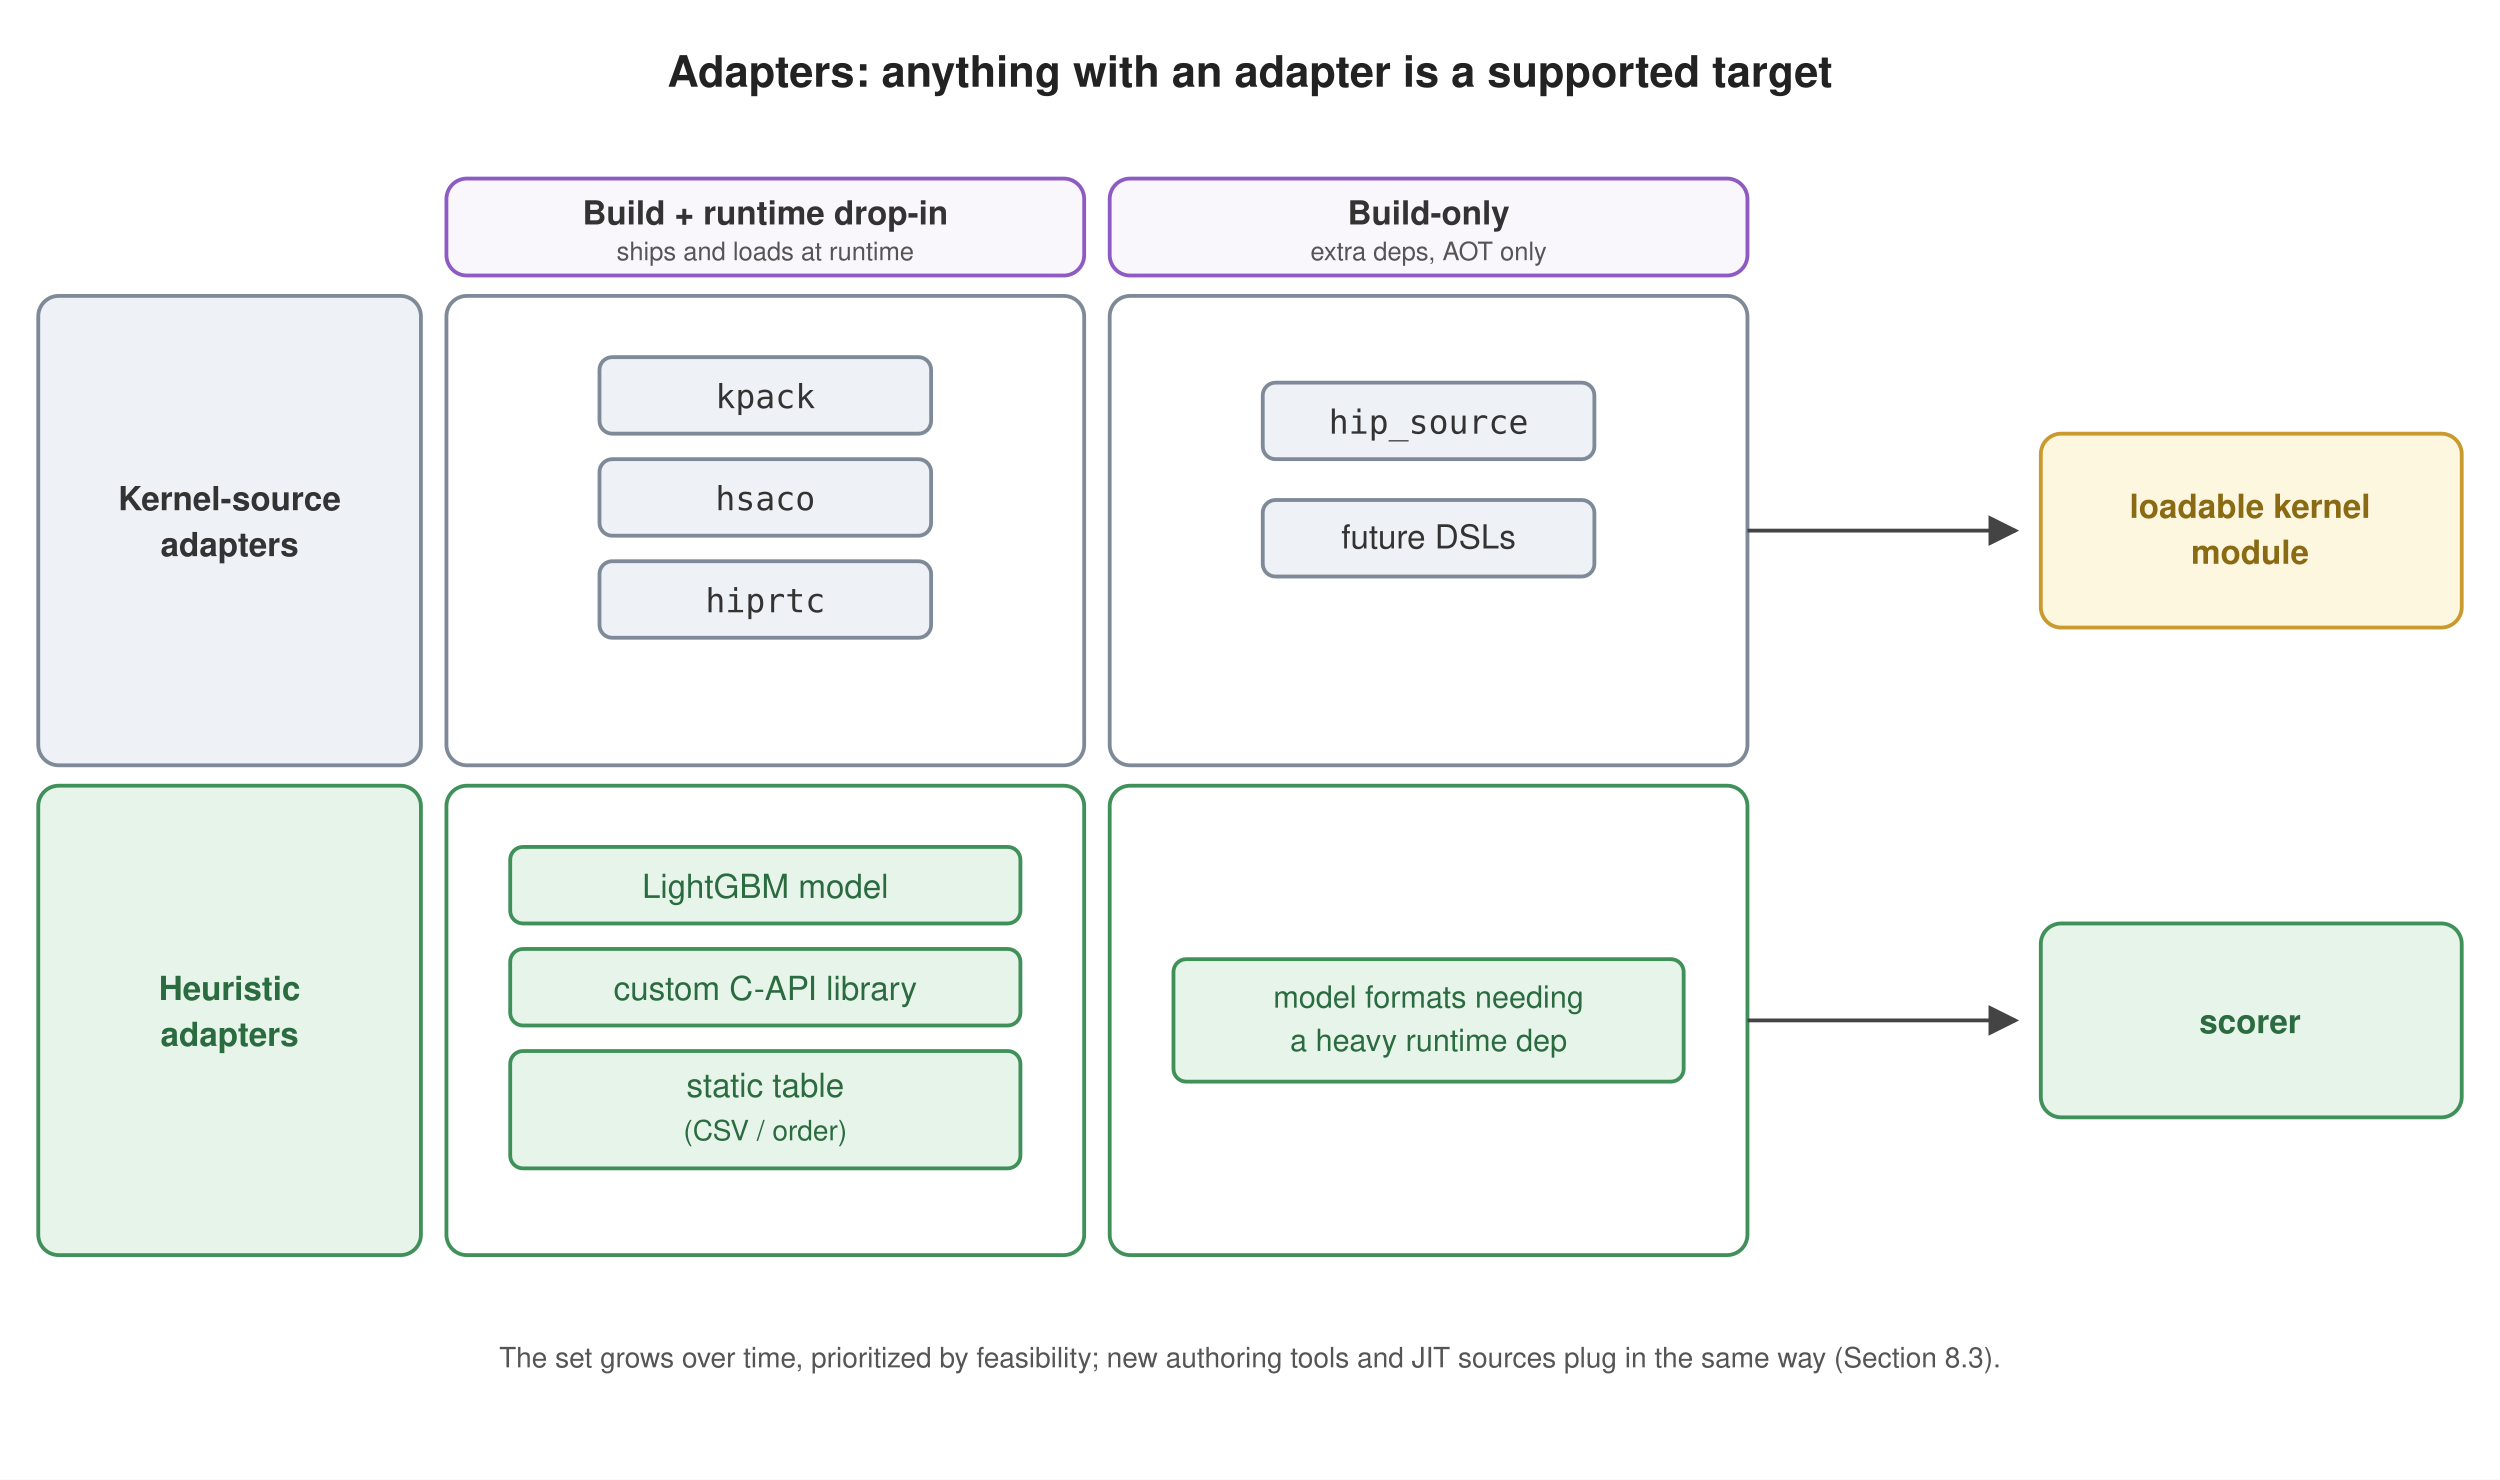
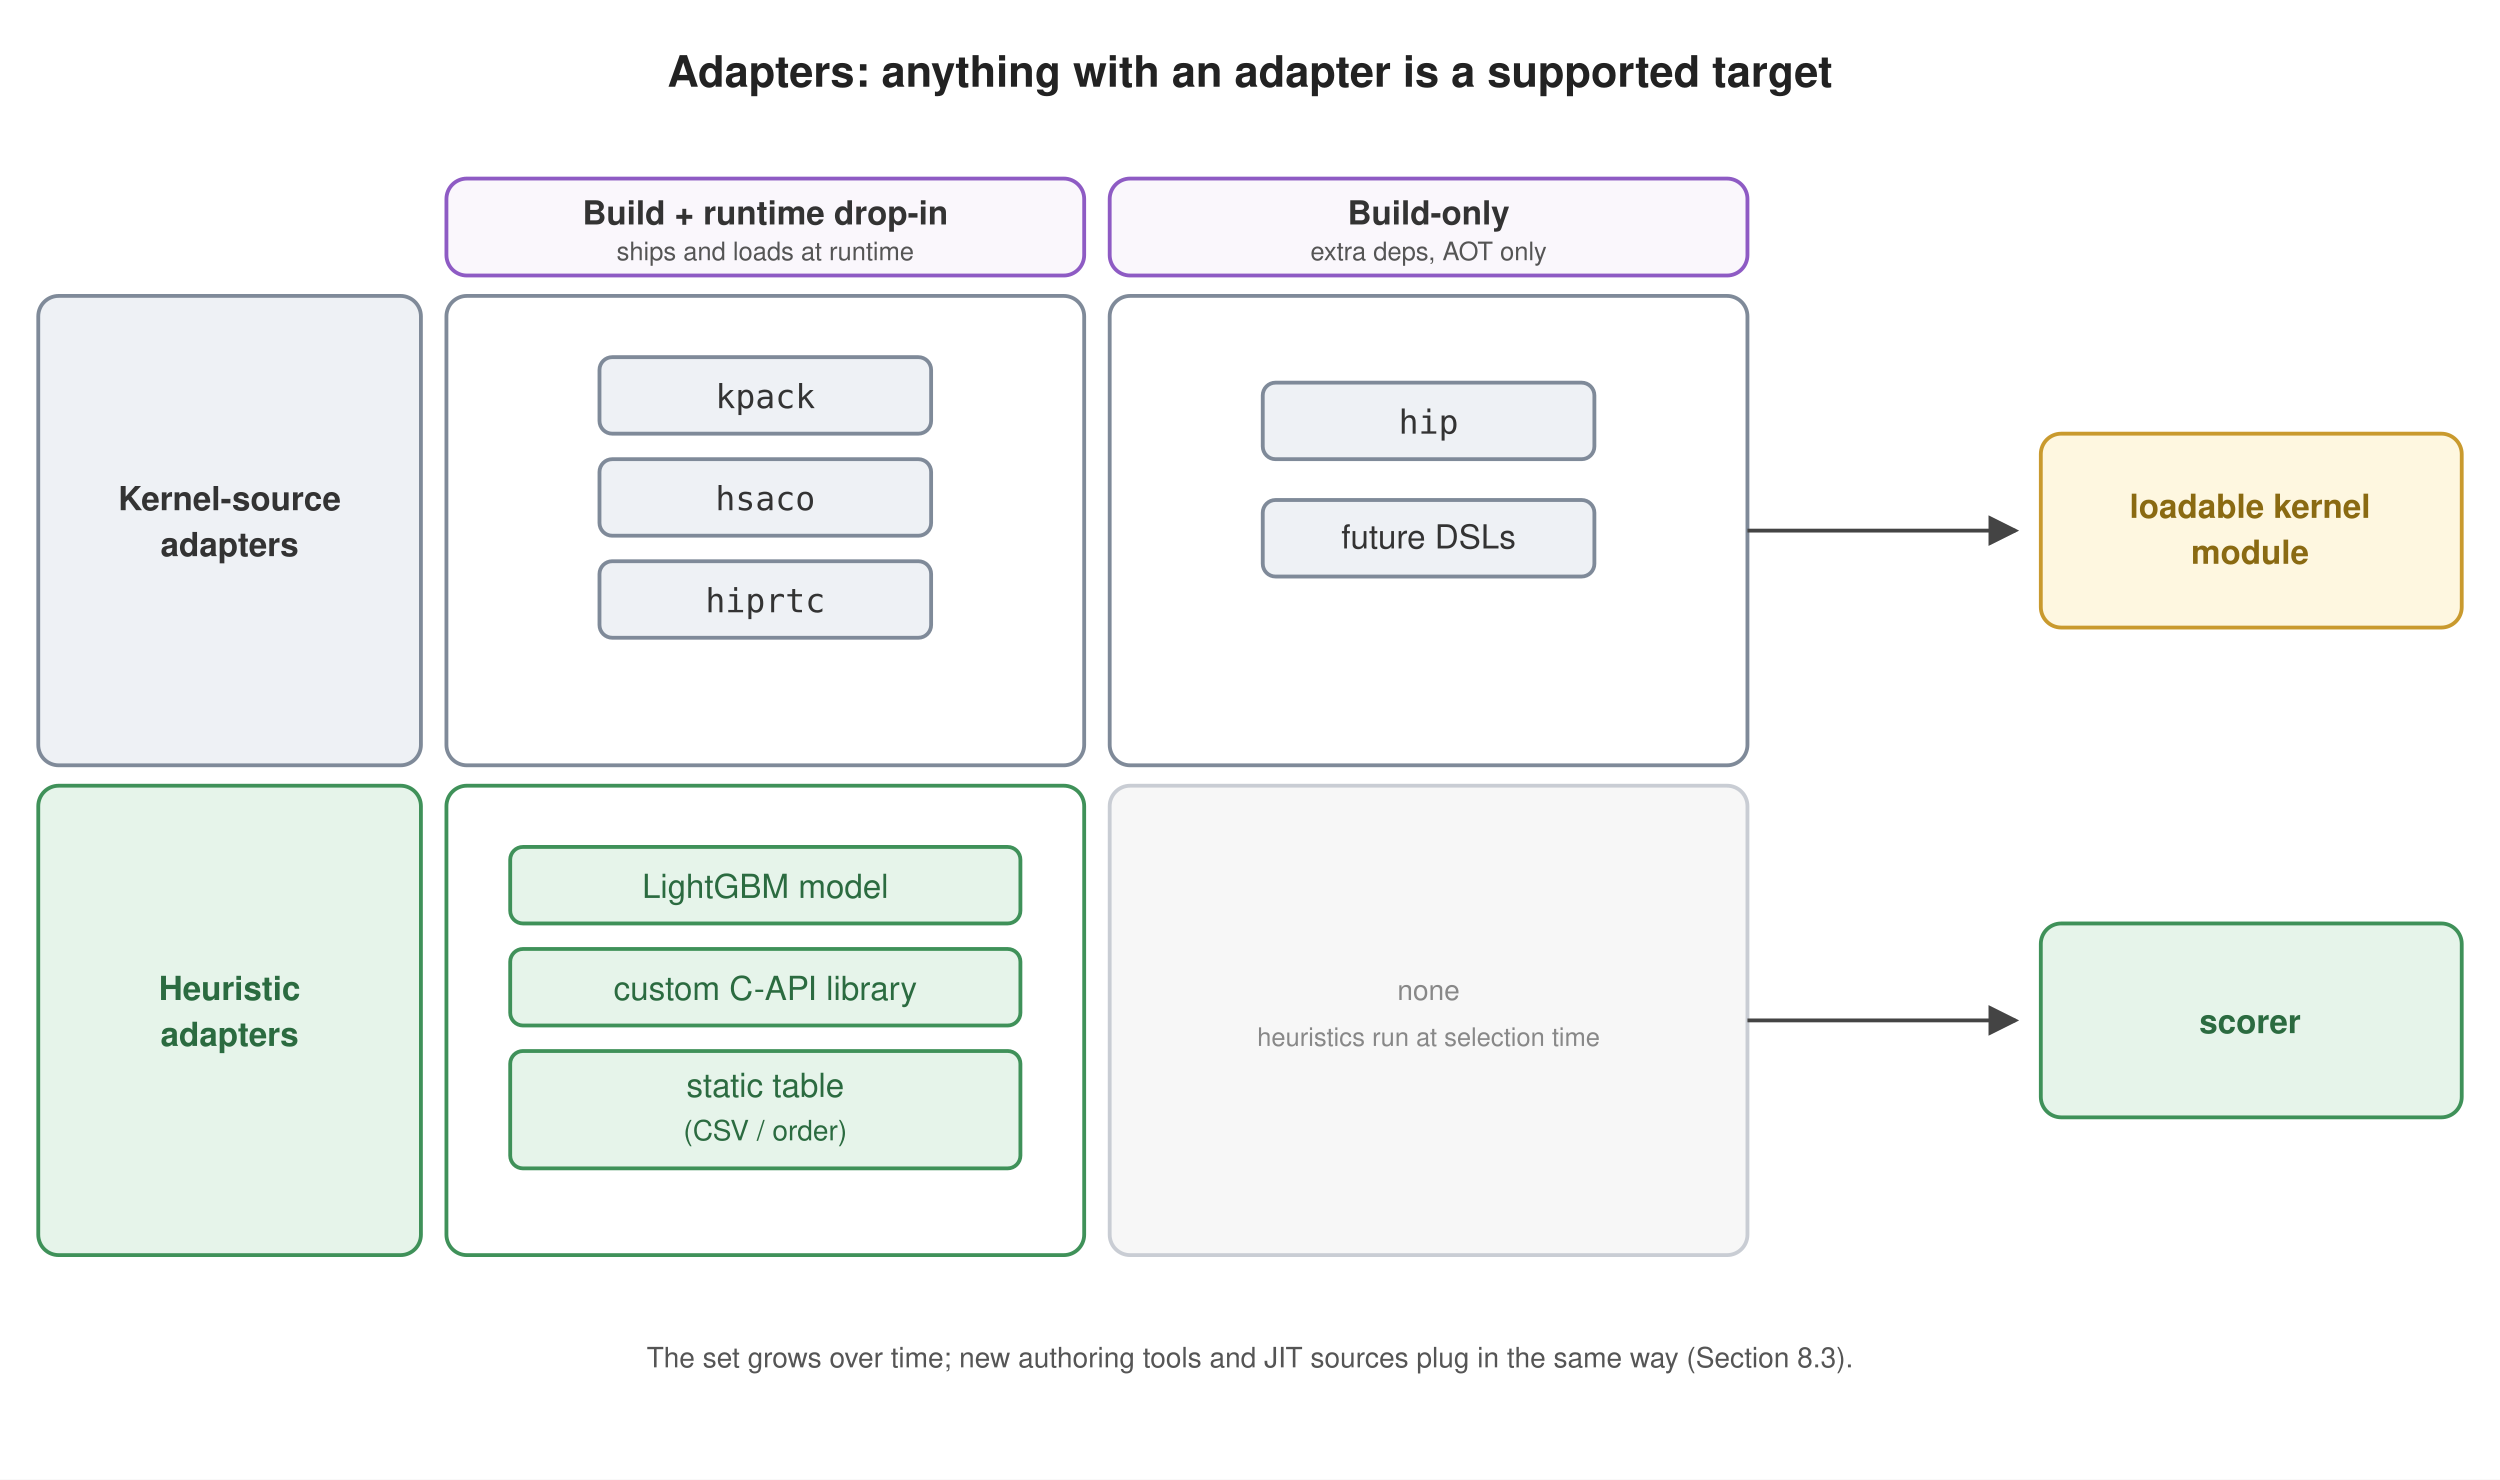
<svg xmlns="http://www.w3.org/2000/svg" viewBox="0 0 980 580" width="980" height="580" font-family="'Segoe UI', Helvetica, Arial, sans-serif" font-size="13">
  <rect x="0" y="0" width="980" height="580" fill="#ffffff" />
  <defs>
    <marker id="arrow-ukd-adapters" markerWidth="9" markerHeight="9" refX="7" refY="4" orient="auto" markerUnits="strokeWidth">
      <path d="M0,0 L8,4 L0,8 z" fill="#444" />
    </marker>
  </defs>
  <text x="490" y="34" text-anchor="middle" font-size="17" font-weight="600" fill="#222">Adapters: anything with an adapter is a supported target</text>
  <rect x="175" y="70" width="250" height="38" rx="8" fill="#faf7fc" stroke="#8e5bc4" stroke-width="1.5" />
  <text x="300" y="88" text-anchor="middle" font-weight="600" fill="#333">Build + runtime drop-in</text>
  <text x="300" y="102" text-anchor="middle" font-size="10" fill="#555">ships and loads at runtime</text>
  <rect x="435" y="70" width="250" height="38" rx="8" fill="#faf7fc" stroke="#8e5bc4" stroke-width="1.5" />
  <text x="560" y="88" text-anchor="middle" font-weight="600" fill="#333">Build-only</text>
  <text x="560" y="102" text-anchor="middle" font-size="10" fill="#555">extra deps, AOT only</text>
  <rect x="15" y="116" width="150" height="184" rx="8" fill="#eef1f5" stroke="#7f8a99" stroke-width="1.5" />
  <text x="90" y="200" text-anchor="middle" font-weight="600" fill="#333">Kernel-source</text>
  <text x="90" y="218" text-anchor="middle" font-weight="600" fill="#333">adapters</text>
  <rect x="175" y="116" width="250" height="184" rx="8" fill="#ffffff" stroke="#7f8a99" stroke-width="1.5" />
  <rect x="235" y="140" width="130" height="30" rx="5" fill="#eef1f5" stroke="#7f8a99" stroke-width="1.5" />
  <text x="300" y="160" text-anchor="middle" font-family="Consolas, monospace" fill="#333">kpack</text>
  <rect x="235" y="180" width="130" height="30" rx="5" fill="#eef1f5" stroke="#7f8a99" stroke-width="1.5" />
  <text x="300" y="200" text-anchor="middle" font-family="Consolas, monospace" fill="#333">hsaco</text>
  <rect x="235" y="220" width="130" height="30" rx="5" fill="#eef1f5" stroke="#7f8a99" stroke-width="1.5" />
  <text x="300" y="240" text-anchor="middle" font-family="Consolas, monospace" fill="#333">hiprtc</text>
  <rect x="435" y="116" width="250" height="184" rx="8" fill="#ffffff" stroke="#7f8a99" stroke-width="1.5" />
  <rect x="495" y="150" width="130" height="30" rx="5" fill="#eef1f5" stroke="#7f8a99" stroke-width="1.5" />
-   <text x="560" y="170" text-anchor="middle" font-family="Consolas, monospace" fill="#333">hip_source</text>
+   <text x="560" y="170" text-anchor="middle" font-family="Consolas, monospace" fill="#333">hip</text>
  <rect x="495" y="196" width="130" height="30" rx="5" fill="#eef1f5" stroke="#7f8a99" stroke-width="1.5" />
  <text x="560" y="215" text-anchor="middle" fill="#333">future DSLs</text>
  <rect x="15" y="308" width="150" height="184" rx="8" fill="#e6f4ea" stroke="#3f9159" stroke-width="1.5" />
  <text x="90" y="392" text-anchor="middle" font-weight="600" fill="#2b6b40">Heuristic</text>
  <text x="90" y="410" text-anchor="middle" font-weight="600" fill="#2b6b40">adapters</text>
  <rect x="175" y="308" width="250" height="184" rx="8" fill="#ffffff" stroke="#3f9159" stroke-width="1.5" />
  <rect x="200" y="332" width="200" height="30" rx="5" fill="#e6f4ea" stroke="#3f9159" stroke-width="1.5" />
  <text x="300" y="352" text-anchor="middle" fill="#2b6b40">LightGBM model</text>
  <rect x="200" y="372" width="200" height="30" rx="5" fill="#e6f4ea" stroke="#3f9159" stroke-width="1.5" />
  <text x="300" y="392" text-anchor="middle" fill="#2b6b40">custom C-API library</text>
  <rect x="200" y="412" width="200" height="46" rx="5" fill="#e6f4ea" stroke="#3f9159" stroke-width="1.5" />
  <text x="300" y="430" text-anchor="middle" fill="#2b6b40">static table</text>
  <text x="300" y="447" text-anchor="middle" font-size="11" fill="#2b6b40">(CSV / order)</text>
-   <rect x="435" y="308" width="250" height="184" rx="8" fill="#ffffff" stroke="#3f9159" stroke-width="1.5" />
-   <rect x="460" y="376" width="200" height="48" rx="5" fill="#e6f4ea" stroke="#3f9159" stroke-width="1.5" />
-   <text x="560" y="395" text-anchor="middle" font-size="12" fill="#2b6b40">model formats needing</text>
-   <text x="560" y="412" text-anchor="middle" font-size="12" fill="#2b6b40">a heavy runtime dep</text>
+   <rect x="435" y="308" width="250" height="184" rx="8" fill="#f7f7f7" stroke="#c9cdd4" stroke-width="1.5" />
+   <text x="560" y="392" text-anchor="middle" font-size="11" fill="#888">none</text>
+   <text x="560" y="410" text-anchor="middle" font-size="10" fill="#888">heuristics run at selection time</text>
  <path d="M685,208 L790,208" fill="none" stroke="#444" stroke-width="1.5" marker-end="url(#arrow-ukd-adapters)" />
  <rect x="800" y="170" width="165" height="76" rx="8" fill="#fef7e0" stroke="#c99a2e" stroke-width="1.5" />
  <text x="882" y="203" text-anchor="middle" font-weight="600" fill="#8a6a12">loadable kernel</text>
  <text x="882" y="221" text-anchor="middle" font-weight="600" fill="#8a6a12">module</text>
  <path d="M685,400 L790,400" fill="none" stroke="#444" stroke-width="1.5" marker-end="url(#arrow-ukd-adapters)" />
  <rect x="800" y="362" width="165" height="76" rx="8" fill="#e6f4ea" stroke="#3f9159" stroke-width="1.5" />
  <text x="882" y="405" text-anchor="middle" font-weight="600" fill="#2b6b40">scorer</text>
-   <text x="490" y="536" text-anchor="middle" font-size="11" fill="#555">The set grows over time, prioritized by feasibility; new authoring tools and JIT sources plug in the same way (Section 8.3).</text>
+   <text x="490" y="536" text-anchor="middle" font-size="11" fill="#555">The set grows over time; new authoring tools and JIT sources plug in the same way (Section 8.3).</text>
</svg>
